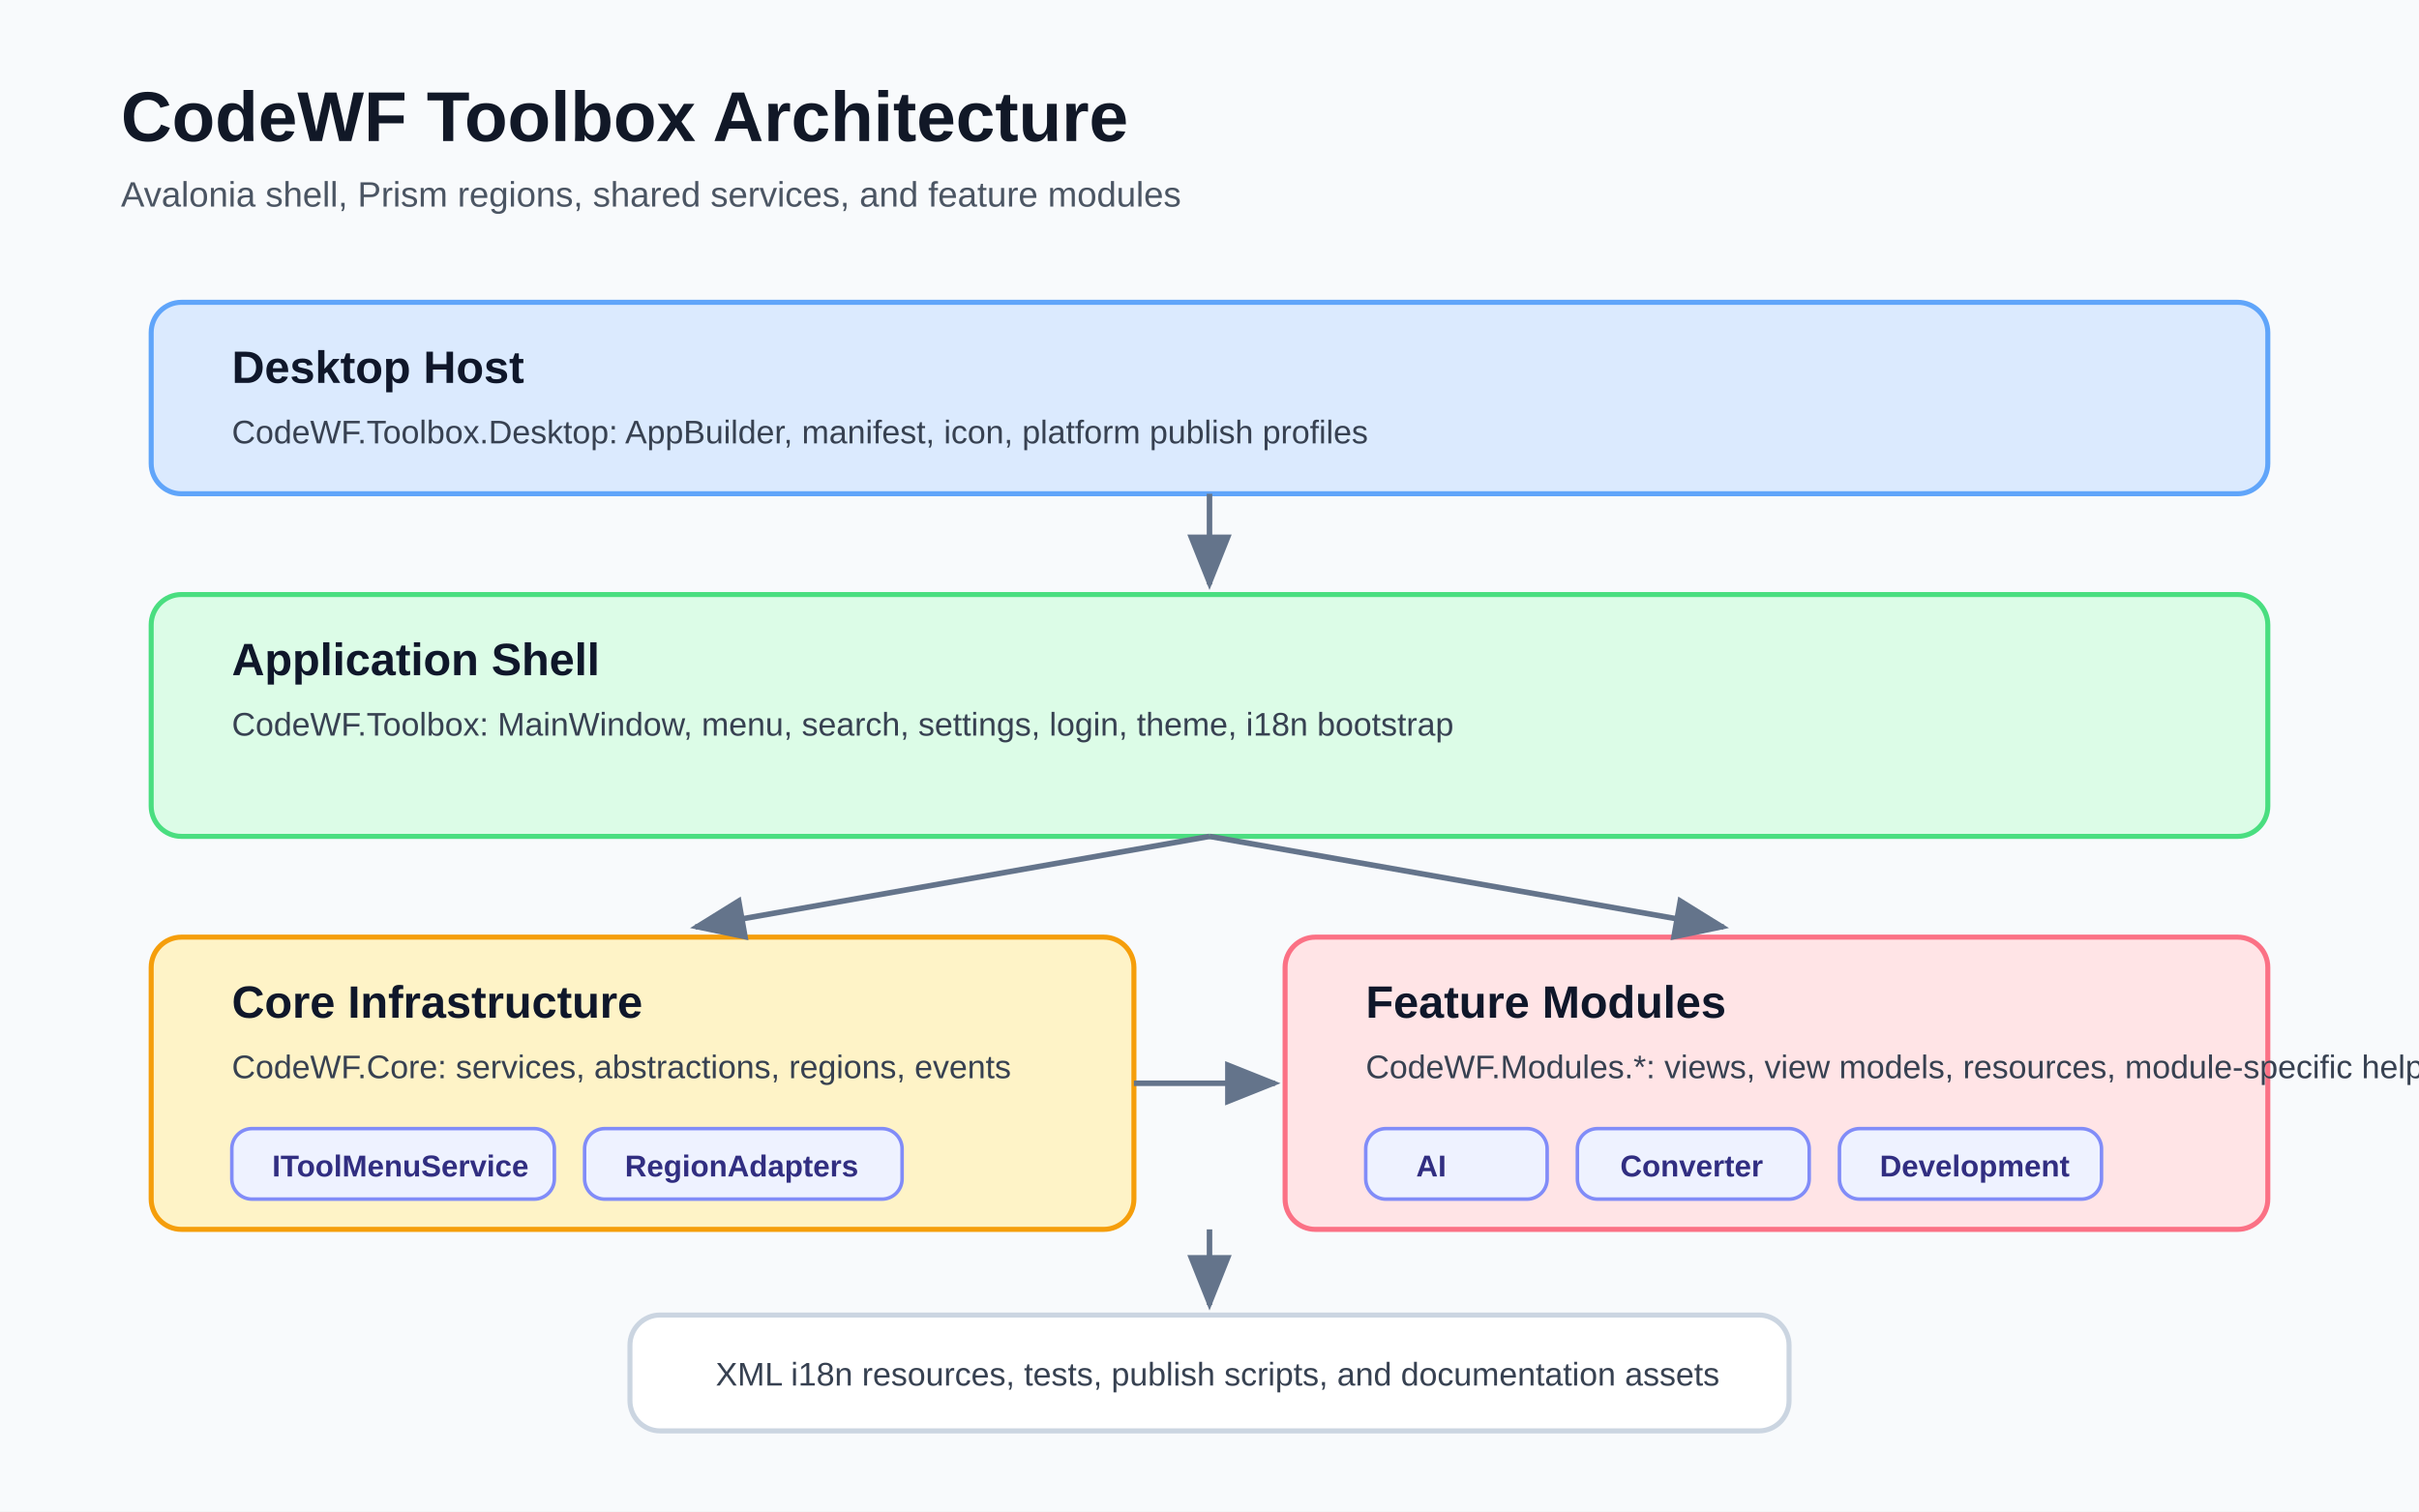
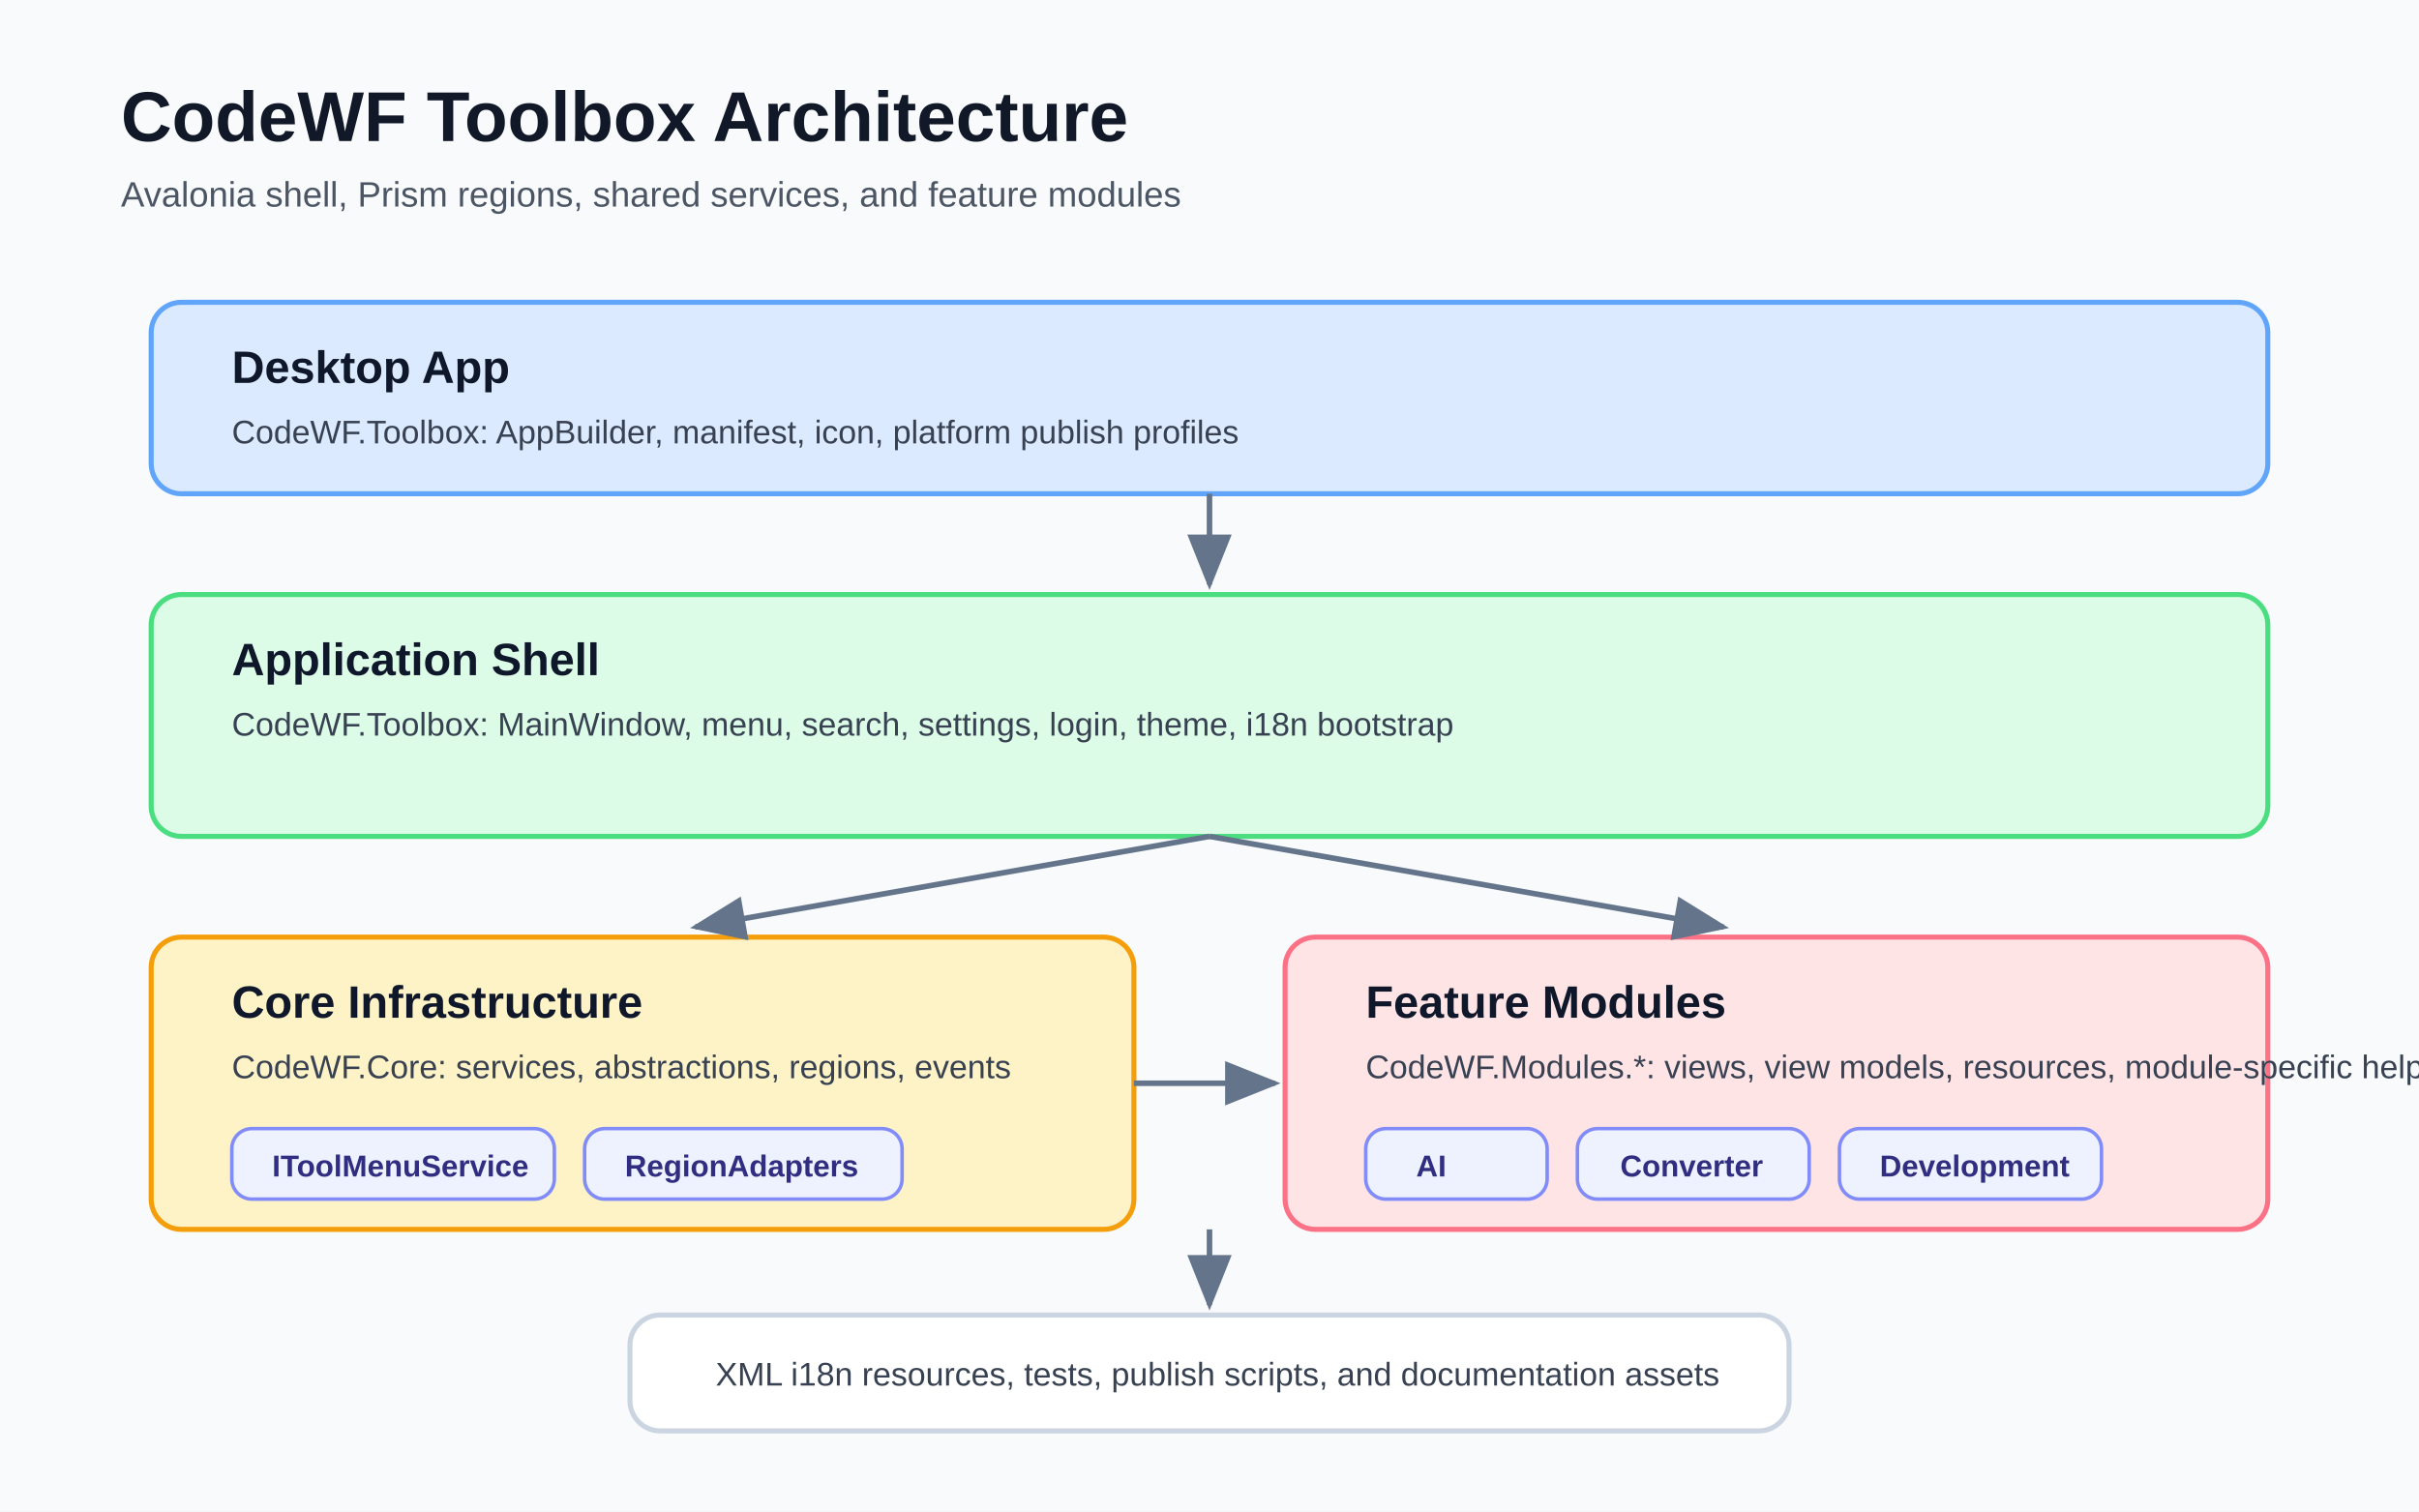
<svg xmlns="http://www.w3.org/2000/svg" width="960" height="600" viewBox="0 0 960 600" role="img" aria-labelledby="title desc">
  <defs>
    <style>
      .bg { fill: #f8fafc; }
      .title { fill: #111827; font: 700 28px "Segoe UI", Arial, sans-serif; }
      .subtitle { fill: #4b5563; font: 400 14px "Segoe UI", Arial, sans-serif; }
      .layer { fill: #ffffff; stroke: #cbd5e1; stroke-width: 2; rx: 12; }
      .layer-title { fill: #0f172a; font: 700 18px "Segoe UI", Arial, sans-serif; }
      .text { fill: #374151; font: 400 13px "Segoe UI", Arial, sans-serif; }
      .tag { fill: #eef2ff; stroke: #818cf8; stroke-width: 1.4; rx: 8; }
      .tag-text { fill: #312e81; font: 600 12px "Segoe UI", Arial, sans-serif; }
      .arrow { stroke: #64748b; stroke-width: 2.2; fill: none; marker-end: url(#arrowhead); }
      .accent-blue { fill: #dbeafe; stroke: #60a5fa; }
      .accent-green { fill: #dcfce7; stroke: #4ade80; }
      .accent-amber { fill: #fef3c7; stroke: #f59e0b; }
      .accent-rose { fill: #ffe4e6; stroke: #fb7185; }
    </style>
    <marker id="arrowhead" markerWidth="10" markerHeight="8" refX="9" refY="4" orient="auto">
      <path d="M0,0 L10,4 L0,8 Z" fill="#64748b" />
    </marker>
  </defs>
  <rect class="bg" x="0" y="0" width="960" height="600" />
  <text class="title" x="48" y="56">CodeWF Toolbox Architecture</text>
  <text class="subtitle" x="48" y="82">Avalonia shell, Prism regions, shared services, and feature modules</text>
  <rect class="layer accent-blue" x="60" y="120" width="840" height="76" rx="12" />
-   <text class="layer-title" x="92" y="152">Desktop Host</text>
-   <text class="text" x="92" y="176">CodeWF.Toolbox.Desktop: AppBuilder, manifest, icon, platform publish profiles</text>
+   <text class="layer-title" x="92" y="152">Desktop App</text>
+   <text class="text" x="92" y="176">CodeWF.Toolbox: AppBuilder, manifest, icon, platform publish profiles</text>
  <rect class="layer accent-green" x="60" y="236" width="840" height="96" rx="12" />
  <text class="layer-title" x="92" y="268">Application Shell</text>
  <text class="text" x="92" y="292">CodeWF.Toolbox: MainWindow, menu, search, settings, login, theme, i18n bootstrap</text>
  <rect class="layer accent-amber" x="60" y="372" width="390" height="116" rx="12" />
  <text class="layer-title" x="92" y="404">Core Infrastructure</text>
  <text class="text" x="92" y="428">CodeWF.Core: services, abstractions, regions, events</text>
  <rect class="tag" x="92" y="448" width="128" height="28" rx="8" />
  <text class="tag-text" x="108" y="467">IToolMenuService</text>
  <rect class="tag" x="232" y="448" width="126" height="28" rx="8" />
  <text class="tag-text" x="248" y="467">RegionAdapters</text>
  <rect class="layer accent-rose" x="510" y="372" width="390" height="116" rx="12" />
  <text class="layer-title" x="542" y="404">Feature Modules</text>
  <text class="text" x="542" y="428">CodeWF.Modules.*: views, view models, resources, module-specific helpers</text>
  <rect class="tag" x="542" y="448" width="72" height="28" rx="8" />
  <text class="tag-text" x="562" y="467">AI</text>
  <rect class="tag" x="626" y="448" width="92" height="28" rx="8" />
  <text class="tag-text" x="643" y="467">Converter</text>
  <rect class="tag" x="730" y="448" width="104" height="28" rx="8" />
  <text class="tag-text" x="746" y="467">Development</text>
  <rect class="layer" x="250" y="522" width="460" height="46" rx="12" />
  <text class="text" x="284" y="550">XML i18n resources, tests, publish scripts, and documentation assets</text>
  <path class="arrow" d="M480 196 L480 232" />
  <path class="arrow" d="M480 332 L276 368" />
  <path class="arrow" d="M480 332 L684 368" />
  <path class="arrow" d="M450 430 L506 430" />
  <path class="arrow" d="M480 488 L480 518" />
</svg>
